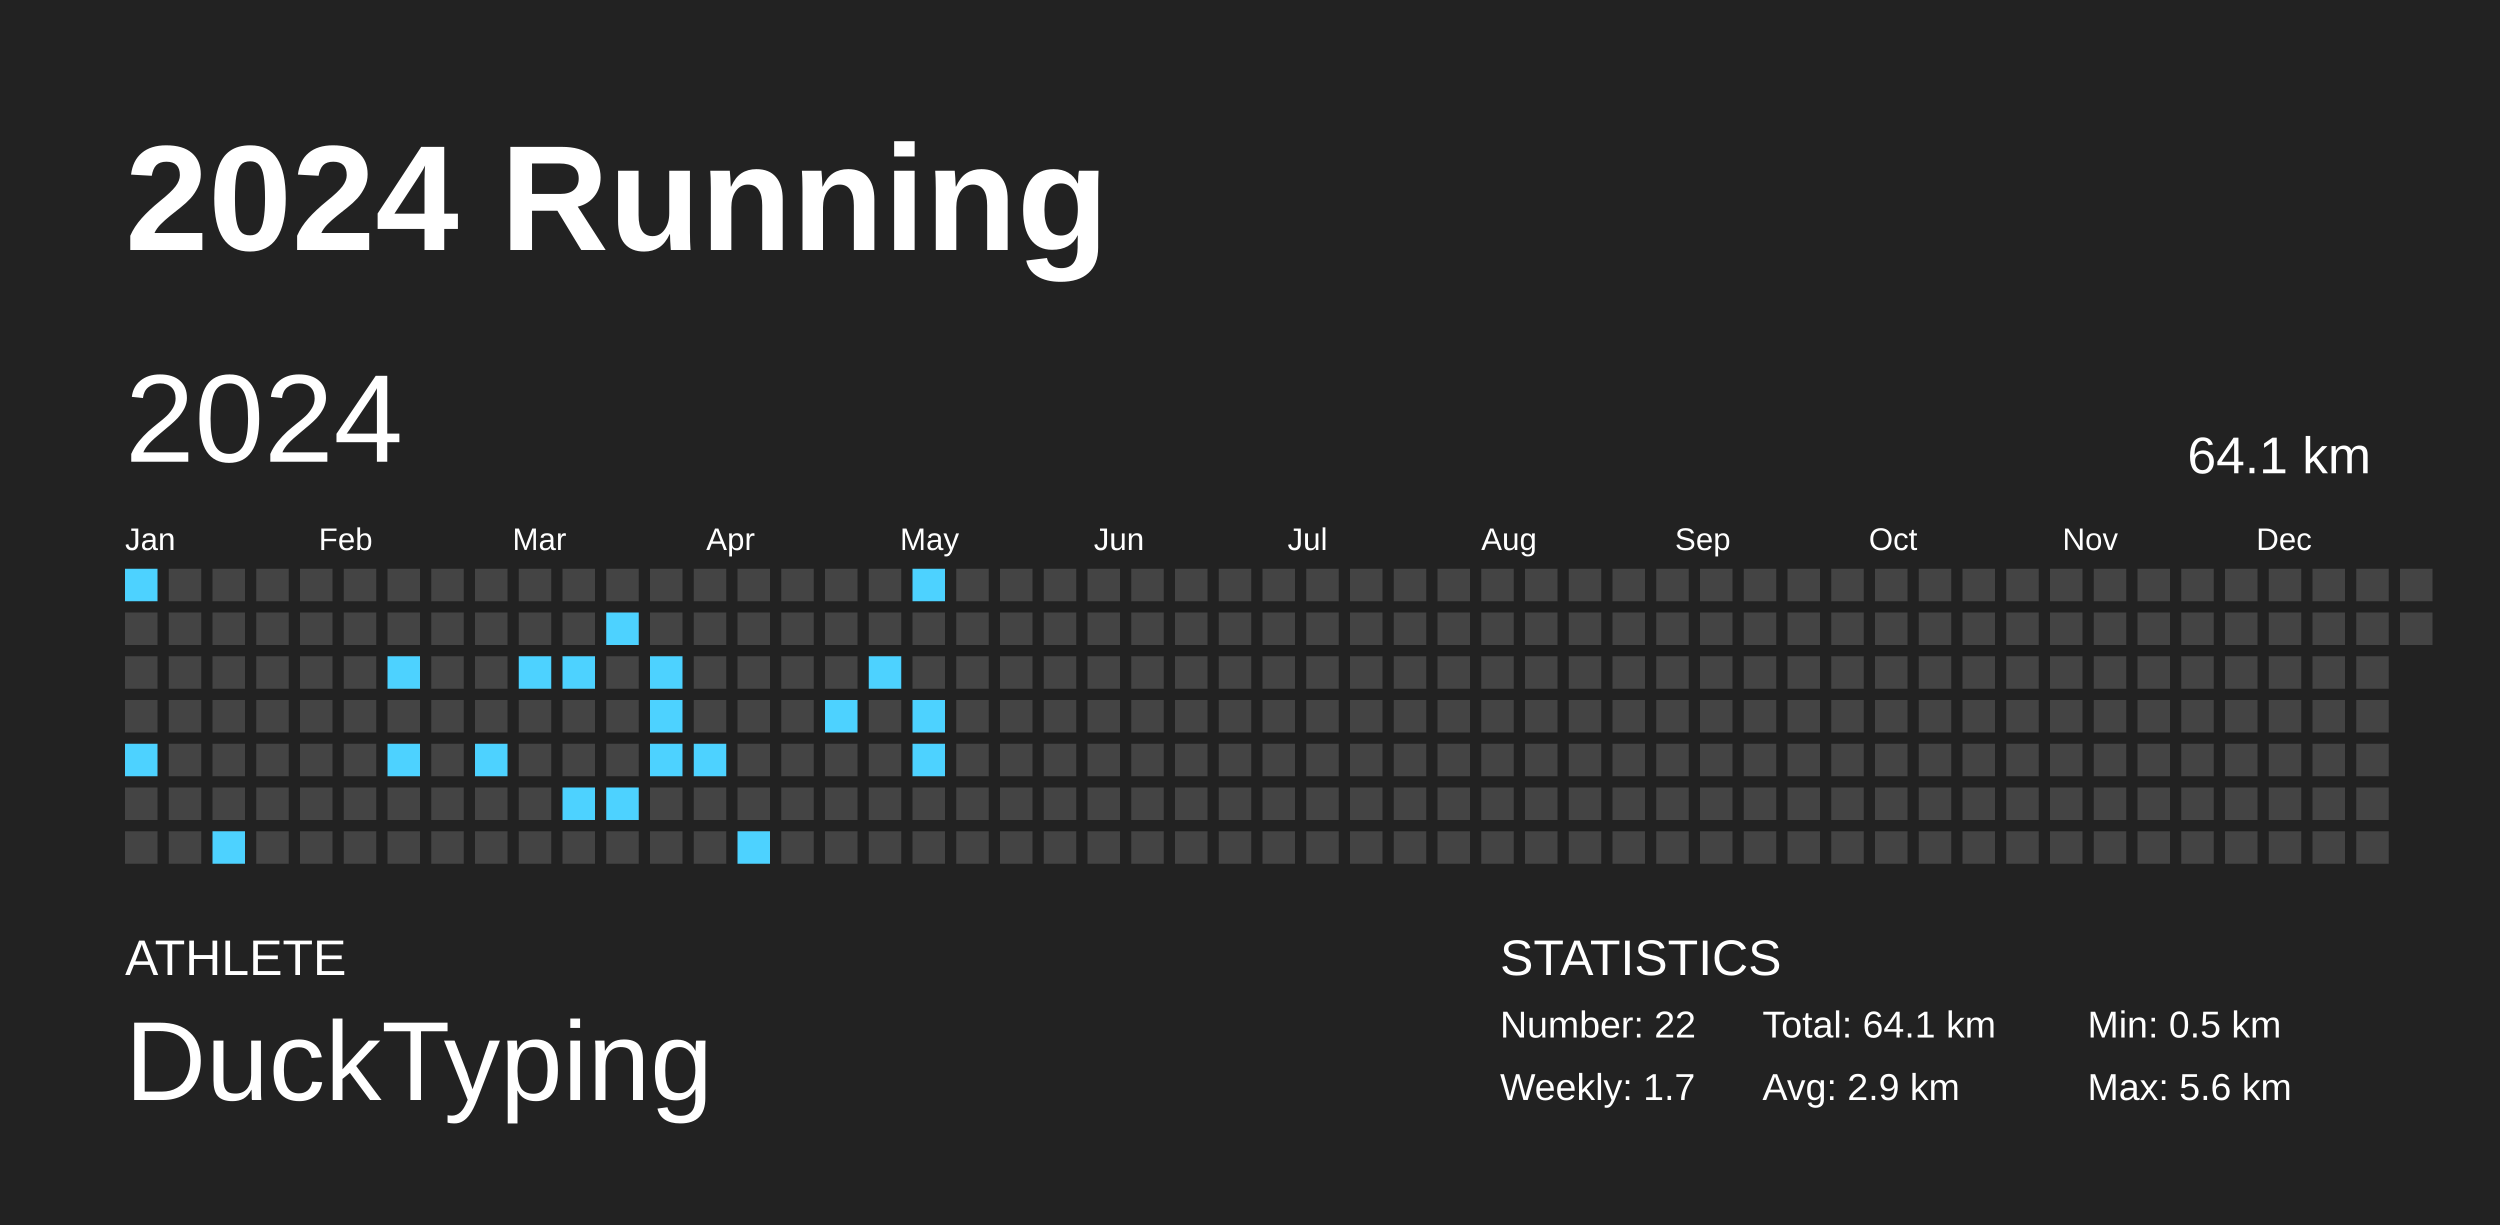
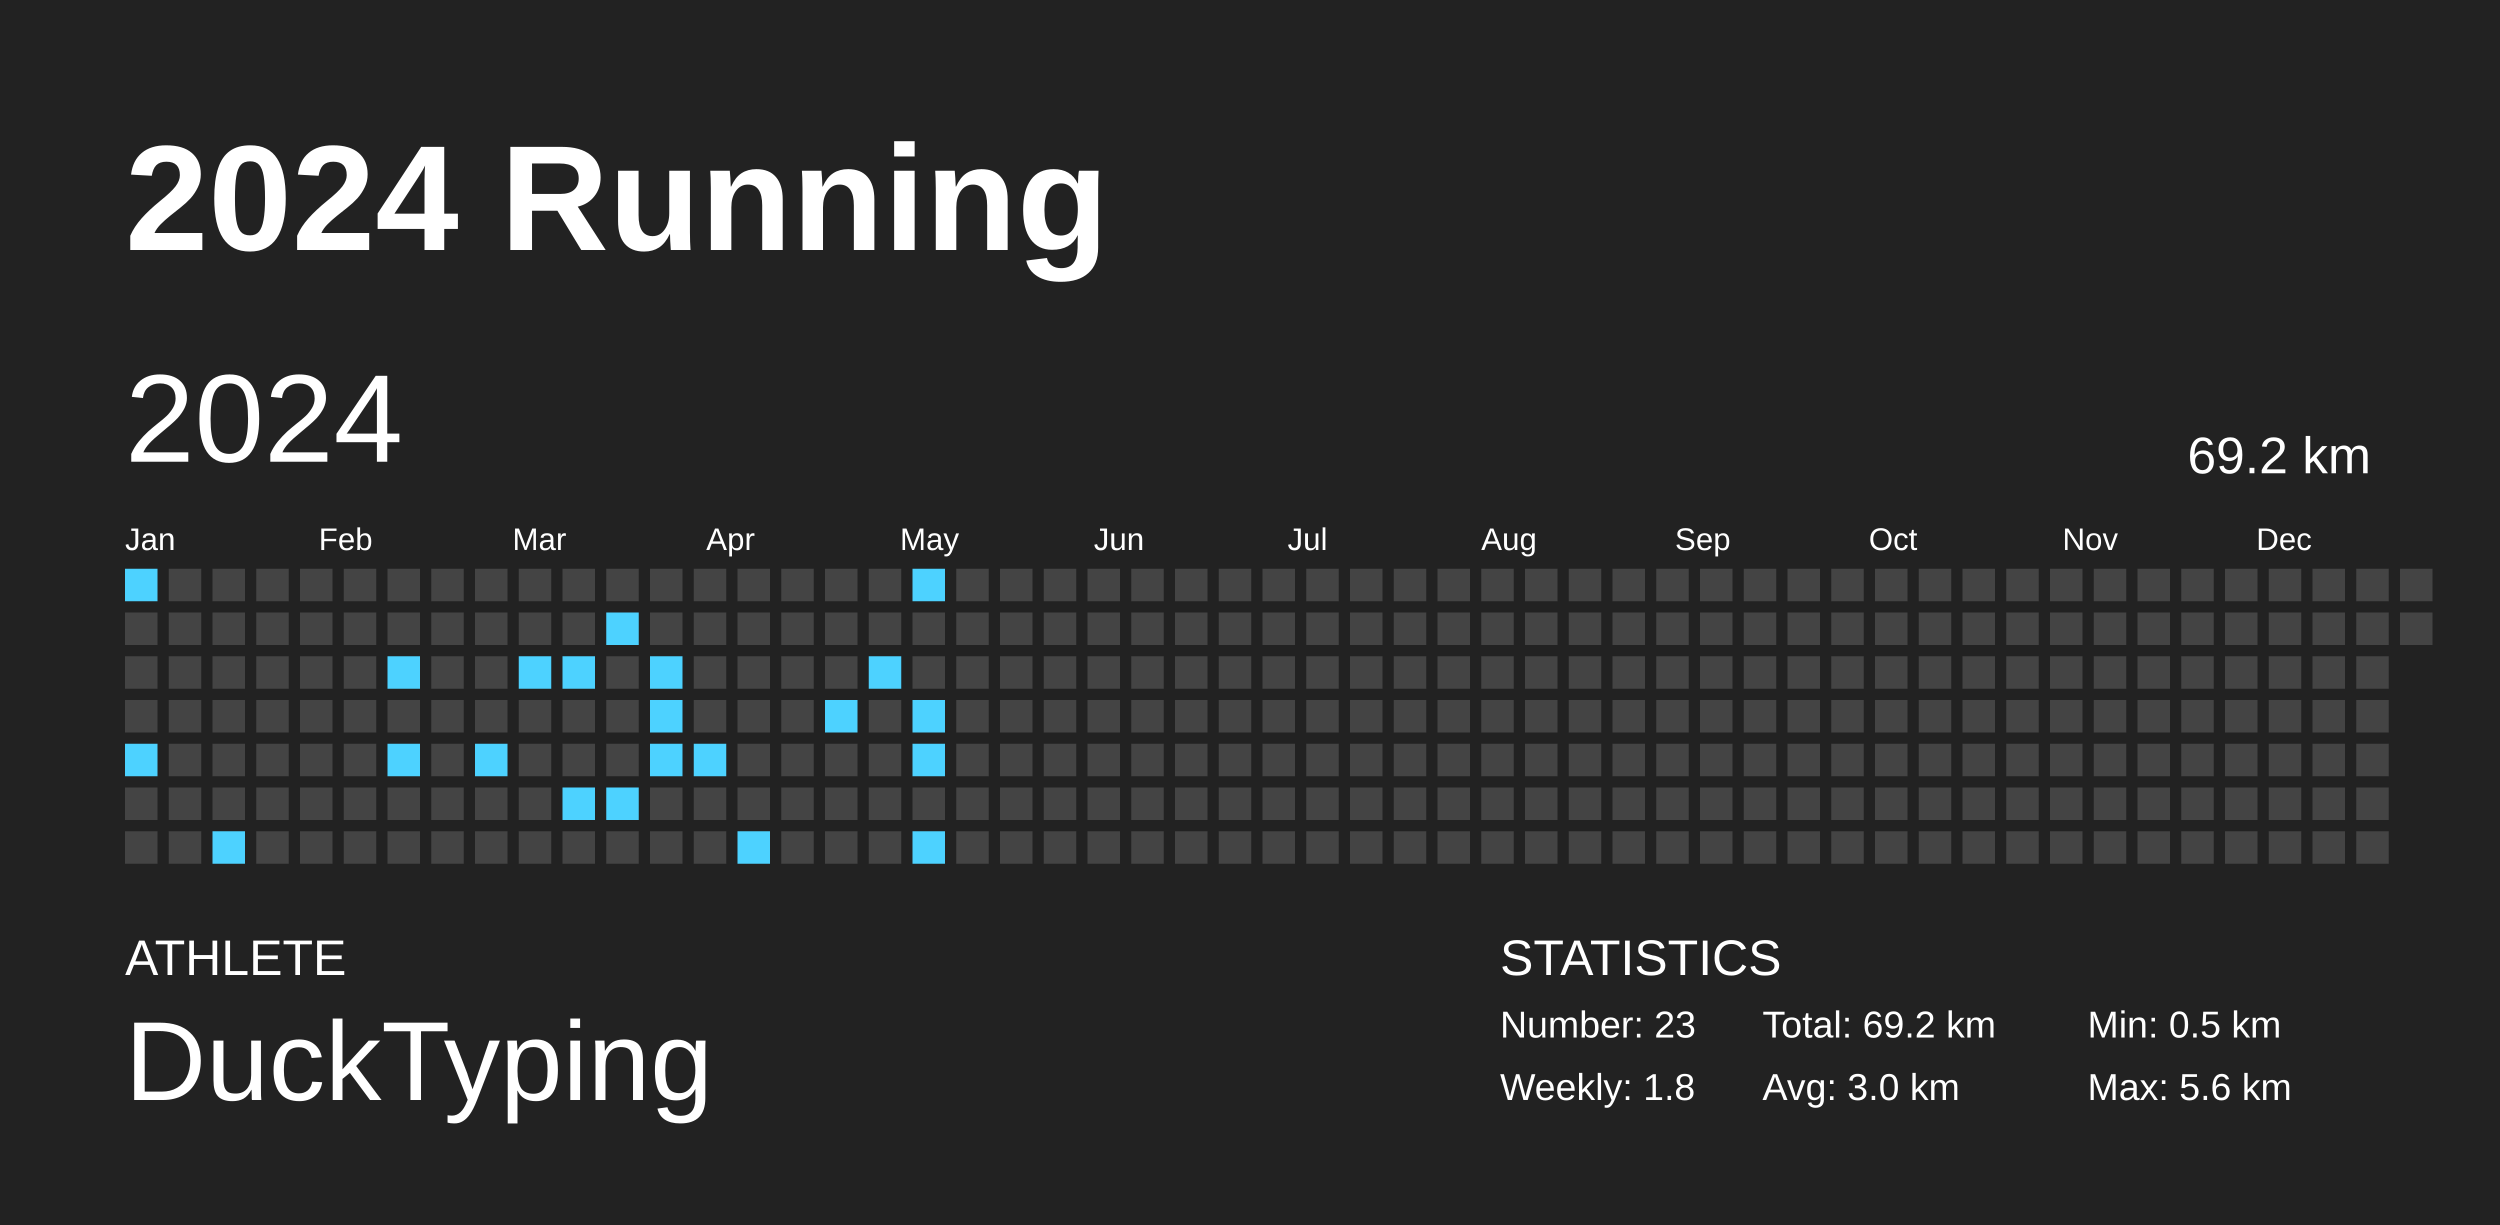
<svg xmlns="http://www.w3.org/2000/svg" baseProfile="full" height="98mm" version="1.1" viewBox="0,0,200,98" width="200mm">
  <defs />
  <rect fill="#222222" height="98" width="200" x="0" y="0" />
  <text fill="#FFFFFF" style="font-size:12px; font-family:Arial; font-weight:bold;" x="10" y="20">2024 Running</text>
  <text fill="#FFFFFF" style="font-size:4px; font-family:Arial" x="10" y="78">ATHLETE</text>
  <text fill="#FFFFFF" style="font-size:9px; font-family:Arial" x="10" y="88">DuckTyping</text>
  <text fill="#FFFFFF" style="font-size:4px; font-family:Arial" x="120" y="78">STATISTICS</text>
-   <text fill="#FFFFFF" style="font-size:3px; font-family:Arial" x="120" y="83">Number: 22</text>
-   <text fill="#FFFFFF" style="font-size:3px; font-family:Arial" x="120" y="88">Weekly: 1.7</text>
-   <text fill="#FFFFFF" style="font-size:3px; font-family:Arial" x="141" y="83">Total: 64.1 km</text>
-   <text fill="#FFFFFF" style="font-size:3px; font-family:Arial" x="141" y="88">Avg: 2.9 km</text>
+   <text fill="#FFFFFF" style="font-size:3px; font-family:Arial" x="120" y="83">Number: 23</text>
+   <text fill="#FFFFFF" style="font-size:3px; font-family:Arial" x="120" y="88">Weekly: 1.8</text>
+   <text fill="#FFFFFF" style="font-size:3px; font-family:Arial" x="141" y="83">Total: 69.2 km</text>
+   <text fill="#FFFFFF" style="font-size:3px; font-family:Arial" x="141" y="88">Avg: 3.0 km</text>
  <text fill="#FFFFFF" style="font-size:3px; font-family:Arial" x="167" y="83">Min: 0.5 km</text>
  <text fill="#FFFFFF" style="font-size:3px; font-family:Arial" x="167" y="88">Max: 5.6 km</text>
  <text dominant-baseline="hanging" fill="#FFFFFF" style="font-size:10.0px; font-family:Arial;" x="10" y="30">2024</text>
-   <text dominant-baseline="hanging" fill="#FFFFFF" style="font-size:4.125px; font-family:Arial;" x="175" y="35">64.1 km</text>
+   <text dominant-baseline="hanging" fill="#FFFFFF" style="font-size:4.125px; font-family:Arial;" x="175" y="35">69.2 km</text>
  <text fill="#FFFFFF" style="font-size:2.5px; font-family:Arial" x="10.0" y="44">Jan</text>
  <text fill="#FFFFFF" style="font-size:2.5px; font-family:Arial" x="25.5" y="44">Feb</text>
  <text fill="#FFFFFF" style="font-size:2.5px; font-family:Arial" x="41.0" y="44">Mar</text>
  <text fill="#FFFFFF" style="font-size:2.5px; font-family:Arial" x="56.5" y="44">Apr</text>
  <text fill="#FFFFFF" style="font-size:2.5px; font-family:Arial" x="72.0" y="44">May</text>
  <text fill="#FFFFFF" style="font-size:2.5px; font-family:Arial" x="87.5" y="44">Jun</text>
  <text fill="#FFFFFF" style="font-size:2.5px; font-family:Arial" x="103.0" y="44">Jul</text>
  <text fill="#FFFFFF" style="font-size:2.5px; font-family:Arial" x="118.5" y="44">Aug</text>
  <text fill="#FFFFFF" style="font-size:2.5px; font-family:Arial" x="134.0" y="44">Sep</text>
  <text fill="#FFFFFF" style="font-size:2.5px; font-family:Arial" x="149.5" y="44">Oct</text>
  <text fill="#FFFFFF" style="font-size:2.5px; font-family:Arial" x="165.0" y="44">Nov</text>
  <text fill="#FFFFFF" style="font-size:2.5px; font-family:Arial" x="180.5" y="44">Dec</text>
  <rect fill="#4dd2ff" height="2.6" width="2.6" x="10.0" y="45.5" />
  <rect fill="#444444" height="2.6" width="2.6" x="10.0" y="49.0" />
  <rect fill="#444444" height="2.6" width="2.6" x="10.0" y="52.5" />
  <rect fill="#444444" height="2.6" width="2.6" x="10.0" y="56.0" />
  <rect fill="#4dd2ff" height="2.6" width="2.6" x="10.0" y="59.5" />
  <rect fill="#444444" height="2.6" width="2.6" x="10.0" y="63.0" />
  <rect fill="#444444" height="2.6" width="2.6" x="10.0" y="66.5" />
  <rect fill="#444444" height="2.6" width="2.6" x="13.5" y="45.5" />
  <rect fill="#444444" height="2.6" width="2.6" x="13.5" y="49.0" />
  <rect fill="#444444" height="2.6" width="2.6" x="13.5" y="52.5" />
  <rect fill="#444444" height="2.6" width="2.6" x="13.5" y="56.0" />
  <rect fill="#444444" height="2.6" width="2.6" x="13.5" y="59.5" />
  <rect fill="#444444" height="2.6" width="2.6" x="13.5" y="63.0" />
  <rect fill="#444444" height="2.6" width="2.6" x="13.5" y="66.5" />
  <rect fill="#444444" height="2.6" width="2.6" x="17.0" y="45.5" />
  <rect fill="#444444" height="2.6" width="2.6" x="17.0" y="49.0" />
  <rect fill="#444444" height="2.6" width="2.6" x="17.0" y="52.5" />
  <rect fill="#444444" height="2.6" width="2.6" x="17.0" y="56.0" />
  <rect fill="#444444" height="2.6" width="2.6" x="17.0" y="59.5" />
  <rect fill="#444444" height="2.6" width="2.6" x="17.0" y="63.0" />
  <rect fill="#4dd2ff" height="2.6" width="2.6" x="17.0" y="66.5" />
  <rect fill="#444444" height="2.6" width="2.6" x="20.5" y="45.5" />
  <rect fill="#444444" height="2.6" width="2.6" x="20.5" y="49.0" />
  <rect fill="#444444" height="2.6" width="2.6" x="20.5" y="52.5" />
  <rect fill="#444444" height="2.6" width="2.6" x="20.5" y="56.0" />
  <rect fill="#444444" height="2.6" width="2.6" x="20.5" y="59.5" />
  <rect fill="#444444" height="2.6" width="2.6" x="20.5" y="63.0" />
  <rect fill="#444444" height="2.6" width="2.6" x="20.5" y="66.5" />
  <rect fill="#444444" height="2.6" width="2.6" x="24.0" y="45.5" />
  <rect fill="#444444" height="2.6" width="2.6" x="24.0" y="49.0" />
  <rect fill="#444444" height="2.6" width="2.6" x="24.0" y="52.5" />
  <rect fill="#444444" height="2.6" width="2.6" x="24.0" y="56.0" />
  <rect fill="#444444" height="2.6" width="2.6" x="24.0" y="59.5" />
  <rect fill="#444444" height="2.6" width="2.6" x="24.0" y="63.0" />
  <rect fill="#444444" height="2.6" width="2.6" x="24.0" y="66.5" />
  <rect fill="#444444" height="2.6" width="2.6" x="27.5" y="45.5" />
  <rect fill="#444444" height="2.6" width="2.6" x="27.5" y="49.0" />
  <rect fill="#444444" height="2.6" width="2.6" x="27.5" y="52.5" />
  <rect fill="#444444" height="2.6" width="2.6" x="27.5" y="56.0" />
  <rect fill="#444444" height="2.6" width="2.6" x="27.5" y="59.5" />
  <rect fill="#444444" height="2.6" width="2.6" x="27.5" y="63.0" />
  <rect fill="#444444" height="2.6" width="2.6" x="27.5" y="66.5" />
  <rect fill="#444444" height="2.6" width="2.6" x="31.0" y="45.5" />
  <rect fill="#444444" height="2.6" width="2.6" x="31.0" y="49.0" />
  <rect fill="#4dd2ff" height="2.6" width="2.6" x="31.0" y="52.5" />
  <rect fill="#444444" height="2.6" width="2.6" x="31.0" y="56.0" />
  <rect fill="#4dd2ff" height="2.6" width="2.6" x="31.0" y="59.5" />
  <rect fill="#444444" height="2.6" width="2.6" x="31.0" y="63.0" />
  <rect fill="#444444" height="2.6" width="2.6" x="31.0" y="66.5" />
  <rect fill="#444444" height="2.6" width="2.6" x="34.5" y="45.5" />
  <rect fill="#444444" height="2.6" width="2.6" x="34.5" y="49.0" />
  <rect fill="#444444" height="2.6" width="2.6" x="34.5" y="52.5" />
  <rect fill="#444444" height="2.6" width="2.6" x="34.5" y="56.0" />
  <rect fill="#444444" height="2.6" width="2.6" x="34.5" y="59.5" />
  <rect fill="#444444" height="2.6" width="2.6" x="34.5" y="63.0" />
  <rect fill="#444444" height="2.6" width="2.6" x="34.5" y="66.5" />
  <rect fill="#444444" height="2.6" width="2.6" x="38.0" y="45.5" />
  <rect fill="#444444" height="2.6" width="2.6" x="38.0" y="49.0" />
  <rect fill="#444444" height="2.6" width="2.6" x="38.0" y="52.5" />
  <rect fill="#444444" height="2.6" width="2.6" x="38.0" y="56.0" />
  <rect fill="#4dd2ff" height="2.6" width="2.6" x="38.0" y="59.5" />
  <rect fill="#444444" height="2.6" width="2.6" x="38.0" y="63.0" />
  <rect fill="#444444" height="2.6" width="2.6" x="38.0" y="66.5" />
  <rect fill="#444444" height="2.6" width="2.6" x="41.5" y="45.5" />
  <rect fill="#444444" height="2.6" width="2.6" x="41.5" y="49.0" />
  <rect fill="#4dd2ff" height="2.6" width="2.6" x="41.5" y="52.5" />
  <rect fill="#444444" height="2.6" width="2.6" x="41.5" y="56.0" />
  <rect fill="#444444" height="2.6" width="2.6" x="41.5" y="59.5" />
  <rect fill="#444444" height="2.6" width="2.6" x="41.5" y="63.0" />
  <rect fill="#444444" height="2.6" width="2.6" x="41.5" y="66.5" />
  <rect fill="#444444" height="2.6" width="2.6" x="45.0" y="45.5" />
  <rect fill="#444444" height="2.6" width="2.6" x="45.0" y="49.0" />
  <rect fill="#4dd2ff" height="2.6" width="2.6" x="45.0" y="52.5" />
  <rect fill="#444444" height="2.6" width="2.6" x="45.0" y="56.0" />
  <rect fill="#444444" height="2.6" width="2.6" x="45.0" y="59.5" />
  <rect fill="#4dd2ff" height="2.6" width="2.6" x="45.0" y="63.0" />
  <rect fill="#444444" height="2.6" width="2.6" x="45.0" y="66.5" />
  <rect fill="#444444" height="2.6" width="2.6" x="48.5" y="45.5" />
  <rect fill="#4dd2ff" height="2.6" width="2.6" x="48.5" y="49.0" />
  <rect fill="#444444" height="2.6" width="2.6" x="48.5" y="52.5" />
  <rect fill="#444444" height="2.6" width="2.6" x="48.5" y="56.0" />
  <rect fill="#444444" height="2.6" width="2.6" x="48.5" y="59.5" />
  <rect fill="#4dd2ff" height="2.6" width="2.6" x="48.5" y="63.0" />
  <rect fill="#444444" height="2.6" width="2.6" x="48.5" y="66.5" />
  <rect fill="#444444" height="2.6" width="2.6" x="52.0" y="45.5" />
  <rect fill="#444444" height="2.6" width="2.6" x="52.0" y="49.0" />
  <rect fill="#4dd2ff" height="2.6" width="2.6" x="52.0" y="52.5" />
  <rect fill="#4dd2ff" height="2.6" width="2.6" x="52.0" y="56.0" />
  <rect fill="#4dd2ff" height="2.6" width="2.6" x="52.0" y="59.5" />
  <rect fill="#444444" height="2.6" width="2.6" x="52.0" y="63.0" />
  <rect fill="#444444" height="2.6" width="2.6" x="52.0" y="66.5" />
  <rect fill="#444444" height="2.6" width="2.6" x="55.5" y="45.5" />
  <rect fill="#444444" height="2.6" width="2.6" x="55.5" y="49.0" />
  <rect fill="#444444" height="2.6" width="2.6" x="55.5" y="52.5" />
  <rect fill="#444444" height="2.6" width="2.6" x="55.5" y="56.0" />
  <rect fill="#4dd2ff" height="2.6" width="2.6" x="55.5" y="59.5" />
  <rect fill="#444444" height="2.6" width="2.6" x="55.5" y="63.0" />
  <rect fill="#444444" height="2.6" width="2.6" x="55.5" y="66.5" />
  <rect fill="#444444" height="2.6" width="2.6" x="59.0" y="45.5" />
  <rect fill="#444444" height="2.6" width="2.6" x="59.0" y="49.0" />
  <rect fill="#444444" height="2.6" width="2.6" x="59.0" y="52.5" />
  <rect fill="#444444" height="2.6" width="2.6" x="59.0" y="56.0" />
  <rect fill="#444444" height="2.6" width="2.6" x="59.0" y="59.5" />
  <rect fill="#444444" height="2.6" width="2.6" x="59.0" y="63.0" />
  <rect fill="#4dd2ff" height="2.6" width="2.6" x="59.0" y="66.5" />
  <rect fill="#444444" height="2.6" width="2.6" x="62.5" y="45.5" />
  <rect fill="#444444" height="2.6" width="2.6" x="62.5" y="49.0" />
  <rect fill="#444444" height="2.6" width="2.6" x="62.5" y="52.5" />
  <rect fill="#444444" height="2.6" width="2.6" x="62.5" y="56.0" />
  <rect fill="#444444" height="2.6" width="2.6" x="62.5" y="59.5" />
  <rect fill="#444444" height="2.6" width="2.6" x="62.5" y="63.0" />
  <rect fill="#444444" height="2.6" width="2.6" x="62.5" y="66.5" />
  <rect fill="#444444" height="2.6" width="2.6" x="66.0" y="45.5" />
  <rect fill="#444444" height="2.6" width="2.6" x="66.0" y="49.0" />
  <rect fill="#444444" height="2.6" width="2.6" x="66.0" y="52.5" />
  <rect fill="#4dd2ff" height="2.6" width="2.6" x="66.0" y="56.0" />
  <rect fill="#444444" height="2.6" width="2.6" x="66.0" y="59.5" />
  <rect fill="#444444" height="2.6" width="2.6" x="66.0" y="63.0" />
  <rect fill="#444444" height="2.6" width="2.6" x="66.0" y="66.5" />
  <rect fill="#444444" height="2.6" width="2.6" x="69.5" y="45.5" />
  <rect fill="#444444" height="2.6" width="2.6" x="69.5" y="49.0" />
  <rect fill="#4dd2ff" height="2.6" width="2.6" x="69.5" y="52.5" />
  <rect fill="#444444" height="2.6" width="2.6" x="69.5" y="56.0" />
  <rect fill="#444444" height="2.6" width="2.6" x="69.5" y="59.5" />
  <rect fill="#444444" height="2.6" width="2.6" x="69.5" y="63.0" />
  <rect fill="#444444" height="2.6" width="2.6" x="69.5" y="66.5" />
  <rect fill="#4dd2ff" height="2.6" width="2.6" x="73.0" y="45.5" />
  <rect fill="#444444" height="2.6" width="2.6" x="73.0" y="49.0" />
  <rect fill="#444444" height="2.6" width="2.6" x="73.0" y="52.5" />
  <rect fill="#4dd2ff" height="2.6" width="2.6" x="73.0" y="56.0" />
  <rect fill="#4dd2ff" height="2.6" width="2.6" x="73.0" y="59.5" />
  <rect fill="#444444" height="2.6" width="2.6" x="73.0" y="63.0" />
-   <rect fill="#444444" height="2.6" width="2.6" x="73.0" y="66.5" />
+   <rect fill="#4dd2ff" height="2.6" width="2.6" x="73.0" y="66.5" />
  <rect fill="#444444" height="2.6" width="2.6" x="76.5" y="45.5" />
  <rect fill="#444444" height="2.6" width="2.6" x="76.5" y="49.0" />
  <rect fill="#444444" height="2.6" width="2.6" x="76.5" y="52.5" />
  <rect fill="#444444" height="2.6" width="2.6" x="76.5" y="56.0" />
  <rect fill="#444444" height="2.6" width="2.6" x="76.5" y="59.5" />
  <rect fill="#444444" height="2.6" width="2.6" x="76.5" y="63.0" />
  <rect fill="#444444" height="2.6" width="2.6" x="76.5" y="66.5" />
  <rect fill="#444444" height="2.6" width="2.6" x="80.0" y="45.5" />
  <rect fill="#444444" height="2.6" width="2.6" x="80.0" y="49.0" />
  <rect fill="#444444" height="2.6" width="2.6" x="80.0" y="52.5" />
  <rect fill="#444444" height="2.6" width="2.6" x="80.0" y="56.0" />
  <rect fill="#444444" height="2.6" width="2.6" x="80.0" y="59.5" />
  <rect fill="#444444" height="2.6" width="2.6" x="80.0" y="63.0" />
  <rect fill="#444444" height="2.6" width="2.6" x="80.0" y="66.5" />
  <rect fill="#444444" height="2.6" width="2.6" x="83.5" y="45.5" />
  <rect fill="#444444" height="2.6" width="2.6" x="83.5" y="49.0" />
  <rect fill="#444444" height="2.6" width="2.6" x="83.5" y="52.5" />
  <rect fill="#444444" height="2.6" width="2.6" x="83.5" y="56.0" />
  <rect fill="#444444" height="2.6" width="2.6" x="83.5" y="59.5" />
  <rect fill="#444444" height="2.6" width="2.6" x="83.5" y="63.0" />
  <rect fill="#444444" height="2.6" width="2.6" x="83.5" y="66.5" />
  <rect fill="#444444" height="2.6" width="2.6" x="87.0" y="45.5" />
  <rect fill="#444444" height="2.6" width="2.6" x="87.0" y="49.0" />
  <rect fill="#444444" height="2.6" width="2.6" x="87.0" y="52.5" />
  <rect fill="#444444" height="2.6" width="2.6" x="87.0" y="56.0" />
  <rect fill="#444444" height="2.6" width="2.6" x="87.0" y="59.5" />
  <rect fill="#444444" height="2.6" width="2.6" x="87.0" y="63.0" />
  <rect fill="#444444" height="2.6" width="2.6" x="87.0" y="66.5" />
  <rect fill="#444444" height="2.6" width="2.6" x="90.5" y="45.5" />
  <rect fill="#444444" height="2.6" width="2.6" x="90.5" y="49.0" />
  <rect fill="#444444" height="2.6" width="2.6" x="90.5" y="52.5" />
  <rect fill="#444444" height="2.6" width="2.6" x="90.5" y="56.0" />
  <rect fill="#444444" height="2.6" width="2.6" x="90.5" y="59.5" />
  <rect fill="#444444" height="2.6" width="2.6" x="90.5" y="63.0" />
  <rect fill="#444444" height="2.6" width="2.6" x="90.5" y="66.5" />
  <rect fill="#444444" height="2.6" width="2.6" x="94.0" y="45.5" />
  <rect fill="#444444" height="2.6" width="2.6" x="94.0" y="49.0" />
  <rect fill="#444444" height="2.6" width="2.6" x="94.0" y="52.5" />
  <rect fill="#444444" height="2.6" width="2.6" x="94.0" y="56.0" />
  <rect fill="#444444" height="2.6" width="2.6" x="94.0" y="59.5" />
  <rect fill="#444444" height="2.6" width="2.6" x="94.0" y="63.0" />
  <rect fill="#444444" height="2.6" width="2.6" x="94.0" y="66.5" />
  <rect fill="#444444" height="2.6" width="2.6" x="97.5" y="45.5" />
  <rect fill="#444444" height="2.6" width="2.6" x="97.5" y="49.0" />
  <rect fill="#444444" height="2.6" width="2.6" x="97.5" y="52.5" />
  <rect fill="#444444" height="2.6" width="2.6" x="97.5" y="56.0" />
  <rect fill="#444444" height="2.6" width="2.6" x="97.5" y="59.5" />
  <rect fill="#444444" height="2.6" width="2.6" x="97.5" y="63.0" />
  <rect fill="#444444" height="2.6" width="2.6" x="97.5" y="66.5" />
  <rect fill="#444444" height="2.6" width="2.6" x="101.0" y="45.5" />
  <rect fill="#444444" height="2.6" width="2.6" x="101.0" y="49.0" />
  <rect fill="#444444" height="2.6" width="2.6" x="101.0" y="52.5" />
  <rect fill="#444444" height="2.6" width="2.6" x="101.0" y="56.0" />
  <rect fill="#444444" height="2.6" width="2.6" x="101.0" y="59.5" />
  <rect fill="#444444" height="2.6" width="2.6" x="101.0" y="63.0" />
  <rect fill="#444444" height="2.6" width="2.6" x="101.0" y="66.5" />
  <rect fill="#444444" height="2.6" width="2.6" x="104.5" y="45.5" />
  <rect fill="#444444" height="2.6" width="2.6" x="104.5" y="49.0" />
  <rect fill="#444444" height="2.6" width="2.6" x="104.5" y="52.5" />
  <rect fill="#444444" height="2.6" width="2.6" x="104.5" y="56.0" />
  <rect fill="#444444" height="2.6" width="2.6" x="104.5" y="59.5" />
  <rect fill="#444444" height="2.6" width="2.6" x="104.5" y="63.0" />
  <rect fill="#444444" height="2.6" width="2.6" x="104.5" y="66.5" />
  <rect fill="#444444" height="2.6" width="2.6" x="108.0" y="45.5" />
  <rect fill="#444444" height="2.6" width="2.6" x="108.0" y="49.0" />
  <rect fill="#444444" height="2.6" width="2.6" x="108.0" y="52.5" />
  <rect fill="#444444" height="2.6" width="2.6" x="108.0" y="56.0" />
  <rect fill="#444444" height="2.6" width="2.6" x="108.0" y="59.5" />
  <rect fill="#444444" height="2.6" width="2.6" x="108.0" y="63.0" />
  <rect fill="#444444" height="2.6" width="2.6" x="108.0" y="66.5" />
  <rect fill="#444444" height="2.6" width="2.6" x="111.5" y="45.5" />
  <rect fill="#444444" height="2.6" width="2.6" x="111.5" y="49.0" />
  <rect fill="#444444" height="2.6" width="2.6" x="111.5" y="52.5" />
  <rect fill="#444444" height="2.6" width="2.6" x="111.5" y="56.0" />
  <rect fill="#444444" height="2.6" width="2.6" x="111.5" y="59.5" />
  <rect fill="#444444" height="2.6" width="2.6" x="111.5" y="63.0" />
  <rect fill="#444444" height="2.6" width="2.6" x="111.5" y="66.5" />
  <rect fill="#444444" height="2.6" width="2.6" x="115.0" y="45.5" />
  <rect fill="#444444" height="2.6" width="2.6" x="115.0" y="49.0" />
  <rect fill="#444444" height="2.6" width="2.6" x="115.0" y="52.5" />
  <rect fill="#444444" height="2.6" width="2.6" x="115.0" y="56.0" />
  <rect fill="#444444" height="2.6" width="2.6" x="115.0" y="59.5" />
  <rect fill="#444444" height="2.6" width="2.6" x="115.0" y="63.0" />
  <rect fill="#444444" height="2.6" width="2.6" x="115.0" y="66.5" />
  <rect fill="#444444" height="2.6" width="2.6" x="118.5" y="45.5" />
  <rect fill="#444444" height="2.6" width="2.6" x="118.5" y="49.0" />
  <rect fill="#444444" height="2.6" width="2.6" x="118.5" y="52.5" />
  <rect fill="#444444" height="2.6" width="2.6" x="118.5" y="56.0" />
  <rect fill="#444444" height="2.6" width="2.6" x="118.5" y="59.5" />
  <rect fill="#444444" height="2.6" width="2.6" x="118.5" y="63.0" />
  <rect fill="#444444" height="2.6" width="2.6" x="118.5" y="66.5" />
  <rect fill="#444444" height="2.6" width="2.6" x="122.0" y="45.5" />
  <rect fill="#444444" height="2.6" width="2.6" x="122.0" y="49.0" />
  <rect fill="#444444" height="2.6" width="2.6" x="122.0" y="52.5" />
  <rect fill="#444444" height="2.6" width="2.6" x="122.0" y="56.0" />
  <rect fill="#444444" height="2.6" width="2.6" x="122.0" y="59.5" />
  <rect fill="#444444" height="2.6" width="2.6" x="122.0" y="63.0" />
  <rect fill="#444444" height="2.6" width="2.6" x="122.0" y="66.5" />
  <rect fill="#444444" height="2.6" width="2.6" x="125.5" y="45.5" />
  <rect fill="#444444" height="2.6" width="2.6" x="125.5" y="49.0" />
  <rect fill="#444444" height="2.6" width="2.6" x="125.5" y="52.5" />
  <rect fill="#444444" height="2.6" width="2.6" x="125.5" y="56.0" />
  <rect fill="#444444" height="2.6" width="2.6" x="125.5" y="59.5" />
  <rect fill="#444444" height="2.6" width="2.6" x="125.5" y="63.0" />
  <rect fill="#444444" height="2.6" width="2.6" x="125.5" y="66.5" />
  <rect fill="#444444" height="2.6" width="2.6" x="129.0" y="45.5" />
  <rect fill="#444444" height="2.6" width="2.6" x="129.0" y="49.0" />
  <rect fill="#444444" height="2.6" width="2.6" x="129.0" y="52.5" />
  <rect fill="#444444" height="2.6" width="2.6" x="129.0" y="56.0" />
  <rect fill="#444444" height="2.6" width="2.6" x="129.0" y="59.5" />
  <rect fill="#444444" height="2.6" width="2.6" x="129.0" y="63.0" />
  <rect fill="#444444" height="2.6" width="2.6" x="129.0" y="66.5" />
  <rect fill="#444444" height="2.6" width="2.6" x="132.5" y="45.5" />
  <rect fill="#444444" height="2.6" width="2.6" x="132.5" y="49.0" />
  <rect fill="#444444" height="2.6" width="2.6" x="132.5" y="52.5" />
  <rect fill="#444444" height="2.6" width="2.6" x="132.5" y="56.0" />
  <rect fill="#444444" height="2.6" width="2.6" x="132.5" y="59.5" />
  <rect fill="#444444" height="2.6" width="2.6" x="132.5" y="63.0" />
  <rect fill="#444444" height="2.6" width="2.6" x="132.5" y="66.5" />
  <rect fill="#444444" height="2.6" width="2.6" x="136.0" y="45.5" />
  <rect fill="#444444" height="2.6" width="2.6" x="136.0" y="49.0" />
  <rect fill="#444444" height="2.6" width="2.6" x="136.0" y="52.5" />
  <rect fill="#444444" height="2.6" width="2.6" x="136.0" y="56.0" />
  <rect fill="#444444" height="2.6" width="2.6" x="136.0" y="59.5" />
  <rect fill="#444444" height="2.6" width="2.6" x="136.0" y="63.0" />
  <rect fill="#444444" height="2.6" width="2.6" x="136.0" y="66.5" />
  <rect fill="#444444" height="2.6" width="2.6" x="139.5" y="45.5" />
  <rect fill="#444444" height="2.6" width="2.6" x="139.5" y="49.0" />
  <rect fill="#444444" height="2.6" width="2.6" x="139.5" y="52.5" />
  <rect fill="#444444" height="2.6" width="2.6" x="139.5" y="56.0" />
  <rect fill="#444444" height="2.6" width="2.6" x="139.5" y="59.5" />
  <rect fill="#444444" height="2.6" width="2.6" x="139.5" y="63.0" />
  <rect fill="#444444" height="2.6" width="2.6" x="139.5" y="66.5" />
  <rect fill="#444444" height="2.6" width="2.6" x="143.0" y="45.5" />
  <rect fill="#444444" height="2.6" width="2.6" x="143.0" y="49.0" />
  <rect fill="#444444" height="2.6" width="2.6" x="143.0" y="52.5" />
  <rect fill="#444444" height="2.6" width="2.6" x="143.0" y="56.0" />
  <rect fill="#444444" height="2.6" width="2.6" x="143.0" y="59.5" />
  <rect fill="#444444" height="2.6" width="2.6" x="143.0" y="63.0" />
  <rect fill="#444444" height="2.6" width="2.6" x="143.0" y="66.5" />
  <rect fill="#444444" height="2.6" width="2.6" x="146.5" y="45.5" />
  <rect fill="#444444" height="2.6" width="2.6" x="146.5" y="49.0" />
  <rect fill="#444444" height="2.6" width="2.6" x="146.5" y="52.5" />
  <rect fill="#444444" height="2.6" width="2.6" x="146.5" y="56.0" />
  <rect fill="#444444" height="2.6" width="2.6" x="146.5" y="59.5" />
  <rect fill="#444444" height="2.6" width="2.6" x="146.5" y="63.0" />
  <rect fill="#444444" height="2.6" width="2.6" x="146.5" y="66.5" />
  <rect fill="#444444" height="2.6" width="2.6" x="150.0" y="45.5" />
  <rect fill="#444444" height="2.6" width="2.6" x="150.0" y="49.0" />
  <rect fill="#444444" height="2.6" width="2.6" x="150.0" y="52.5" />
  <rect fill="#444444" height="2.6" width="2.6" x="150.0" y="56.0" />
  <rect fill="#444444" height="2.6" width="2.6" x="150.0" y="59.5" />
  <rect fill="#444444" height="2.6" width="2.6" x="150.0" y="63.0" />
  <rect fill="#444444" height="2.6" width="2.6" x="150.0" y="66.5" />
  <rect fill="#444444" height="2.6" width="2.6" x="153.5" y="45.5" />
  <rect fill="#444444" height="2.6" width="2.6" x="153.5" y="49.0" />
  <rect fill="#444444" height="2.6" width="2.6" x="153.5" y="52.5" />
  <rect fill="#444444" height="2.6" width="2.6" x="153.5" y="56.0" />
  <rect fill="#444444" height="2.6" width="2.6" x="153.5" y="59.5" />
  <rect fill="#444444" height="2.6" width="2.6" x="153.5" y="63.0" />
  <rect fill="#444444" height="2.6" width="2.6" x="153.5" y="66.5" />
  <rect fill="#444444" height="2.6" width="2.6" x="157.0" y="45.5" />
  <rect fill="#444444" height="2.6" width="2.6" x="157.0" y="49.0" />
  <rect fill="#444444" height="2.6" width="2.6" x="157.0" y="52.5" />
  <rect fill="#444444" height="2.6" width="2.6" x="157.0" y="56.0" />
  <rect fill="#444444" height="2.6" width="2.6" x="157.0" y="59.5" />
  <rect fill="#444444" height="2.6" width="2.6" x="157.0" y="63.0" />
  <rect fill="#444444" height="2.6" width="2.6" x="157.0" y="66.5" />
  <rect fill="#444444" height="2.6" width="2.6" x="160.5" y="45.5" />
  <rect fill="#444444" height="2.6" width="2.6" x="160.5" y="49.0" />
  <rect fill="#444444" height="2.6" width="2.6" x="160.5" y="52.5" />
  <rect fill="#444444" height="2.6" width="2.6" x="160.5" y="56.0" />
  <rect fill="#444444" height="2.6" width="2.6" x="160.5" y="59.5" />
  <rect fill="#444444" height="2.6" width="2.6" x="160.5" y="63.0" />
  <rect fill="#444444" height="2.6" width="2.6" x="160.5" y="66.5" />
  <rect fill="#444444" height="2.6" width="2.6" x="164.0" y="45.5" />
  <rect fill="#444444" height="2.6" width="2.6" x="164.0" y="49.0" />
  <rect fill="#444444" height="2.6" width="2.6" x="164.0" y="52.5" />
  <rect fill="#444444" height="2.6" width="2.6" x="164.0" y="56.0" />
  <rect fill="#444444" height="2.6" width="2.6" x="164.0" y="59.5" />
  <rect fill="#444444" height="2.6" width="2.6" x="164.0" y="63.0" />
  <rect fill="#444444" height="2.6" width="2.6" x="164.0" y="66.5" />
  <rect fill="#444444" height="2.6" width="2.6" x="167.5" y="45.5" />
  <rect fill="#444444" height="2.6" width="2.6" x="167.5" y="49.0" />
  <rect fill="#444444" height="2.6" width="2.6" x="167.5" y="52.5" />
  <rect fill="#444444" height="2.6" width="2.6" x="167.5" y="56.0" />
  <rect fill="#444444" height="2.6" width="2.6" x="167.5" y="59.5" />
  <rect fill="#444444" height="2.6" width="2.6" x="167.5" y="63.0" />
  <rect fill="#444444" height="2.6" width="2.6" x="167.5" y="66.5" />
  <rect fill="#444444" height="2.6" width="2.6" x="171.0" y="45.5" />
  <rect fill="#444444" height="2.6" width="2.6" x="171.0" y="49.0" />
  <rect fill="#444444" height="2.6" width="2.6" x="171.0" y="52.5" />
  <rect fill="#444444" height="2.6" width="2.6" x="171.0" y="56.0" />
  <rect fill="#444444" height="2.6" width="2.6" x="171.0" y="59.5" />
  <rect fill="#444444" height="2.6" width="2.6" x="171.0" y="63.0" />
  <rect fill="#444444" height="2.6" width="2.6" x="171.0" y="66.5" />
  <rect fill="#444444" height="2.6" width="2.6" x="174.5" y="45.5" />
  <rect fill="#444444" height="2.6" width="2.6" x="174.5" y="49.0" />
  <rect fill="#444444" height="2.6" width="2.6" x="174.5" y="52.5" />
  <rect fill="#444444" height="2.6" width="2.6" x="174.5" y="56.0" />
  <rect fill="#444444" height="2.6" width="2.6" x="174.5" y="59.5" />
  <rect fill="#444444" height="2.6" width="2.6" x="174.5" y="63.0" />
  <rect fill="#444444" height="2.6" width="2.6" x="174.5" y="66.5" />
  <rect fill="#444444" height="2.6" width="2.6" x="178.0" y="45.5" />
  <rect fill="#444444" height="2.6" width="2.6" x="178.0" y="49.0" />
  <rect fill="#444444" height="2.6" width="2.6" x="178.0" y="52.5" />
  <rect fill="#444444" height="2.6" width="2.6" x="178.0" y="56.0" />
  <rect fill="#444444" height="2.6" width="2.6" x="178.0" y="59.5" />
  <rect fill="#444444" height="2.6" width="2.6" x="178.0" y="63.0" />
  <rect fill="#444444" height="2.6" width="2.6" x="178.0" y="66.5" />
  <rect fill="#444444" height="2.6" width="2.6" x="181.5" y="45.5" />
  <rect fill="#444444" height="2.6" width="2.6" x="181.5" y="49.0" />
  <rect fill="#444444" height="2.6" width="2.6" x="181.5" y="52.5" />
  <rect fill="#444444" height="2.6" width="2.6" x="181.5" y="56.0" />
  <rect fill="#444444" height="2.6" width="2.6" x="181.5" y="59.5" />
  <rect fill="#444444" height="2.6" width="2.6" x="181.5" y="63.0" />
  <rect fill="#444444" height="2.6" width="2.6" x="181.5" y="66.5" />
  <rect fill="#444444" height="2.6" width="2.6" x="185.0" y="45.5" />
  <rect fill="#444444" height="2.6" width="2.6" x="185.0" y="49.0" />
  <rect fill="#444444" height="2.6" width="2.6" x="185.0" y="52.5" />
  <rect fill="#444444" height="2.6" width="2.6" x="185.0" y="56.0" />
  <rect fill="#444444" height="2.6" width="2.6" x="185.0" y="59.5" />
  <rect fill="#444444" height="2.6" width="2.6" x="185.0" y="63.0" />
  <rect fill="#444444" height="2.6" width="2.6" x="185.0" y="66.5" />
  <rect fill="#444444" height="2.6" width="2.6" x="188.5" y="45.5" />
  <rect fill="#444444" height="2.6" width="2.6" x="188.5" y="49.0" />
  <rect fill="#444444" height="2.6" width="2.6" x="188.5" y="52.5" />
  <rect fill="#444444" height="2.6" width="2.6" x="188.5" y="56.0" />
  <rect fill="#444444" height="2.6" width="2.6" x="188.5" y="59.5" />
  <rect fill="#444444" height="2.6" width="2.6" x="188.5" y="63.0" />
  <rect fill="#444444" height="2.6" width="2.6" x="188.5" y="66.5" />
  <rect fill="#444444" height="2.6" width="2.6" x="192.0" y="45.5" />
  <rect fill="#444444" height="2.6" width="2.6" x="192.0" y="49.0" />
</svg>
